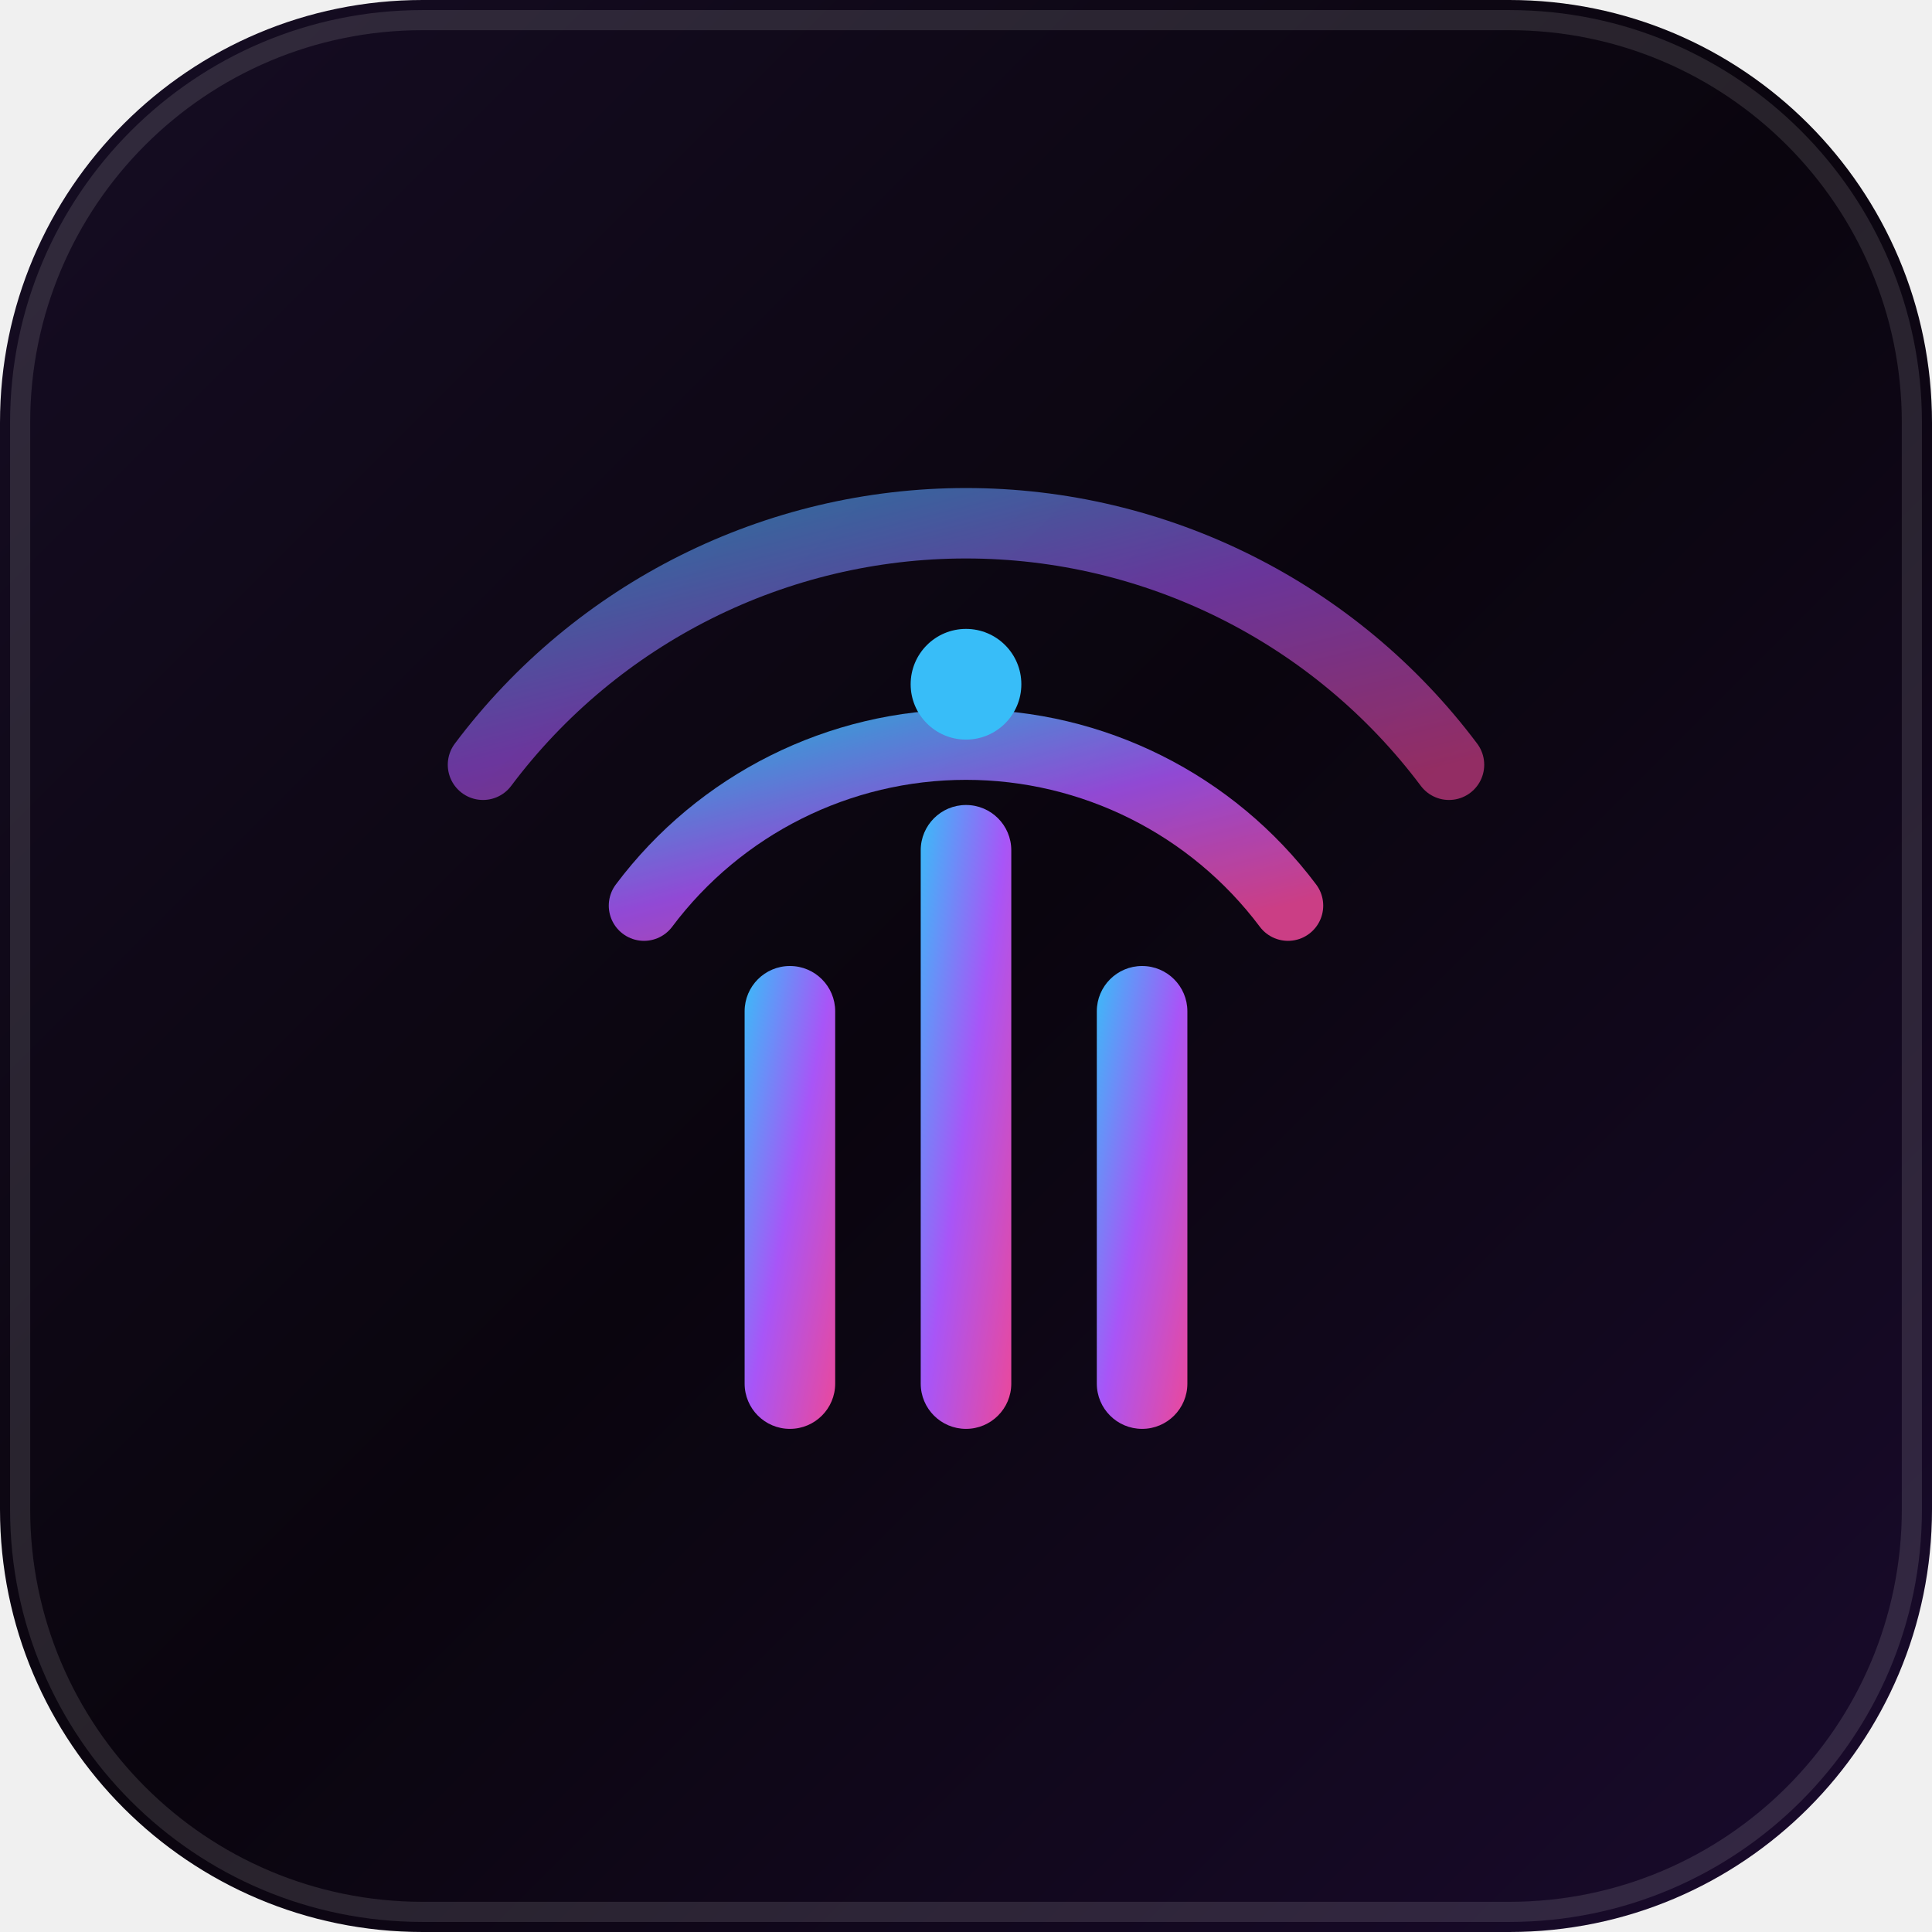
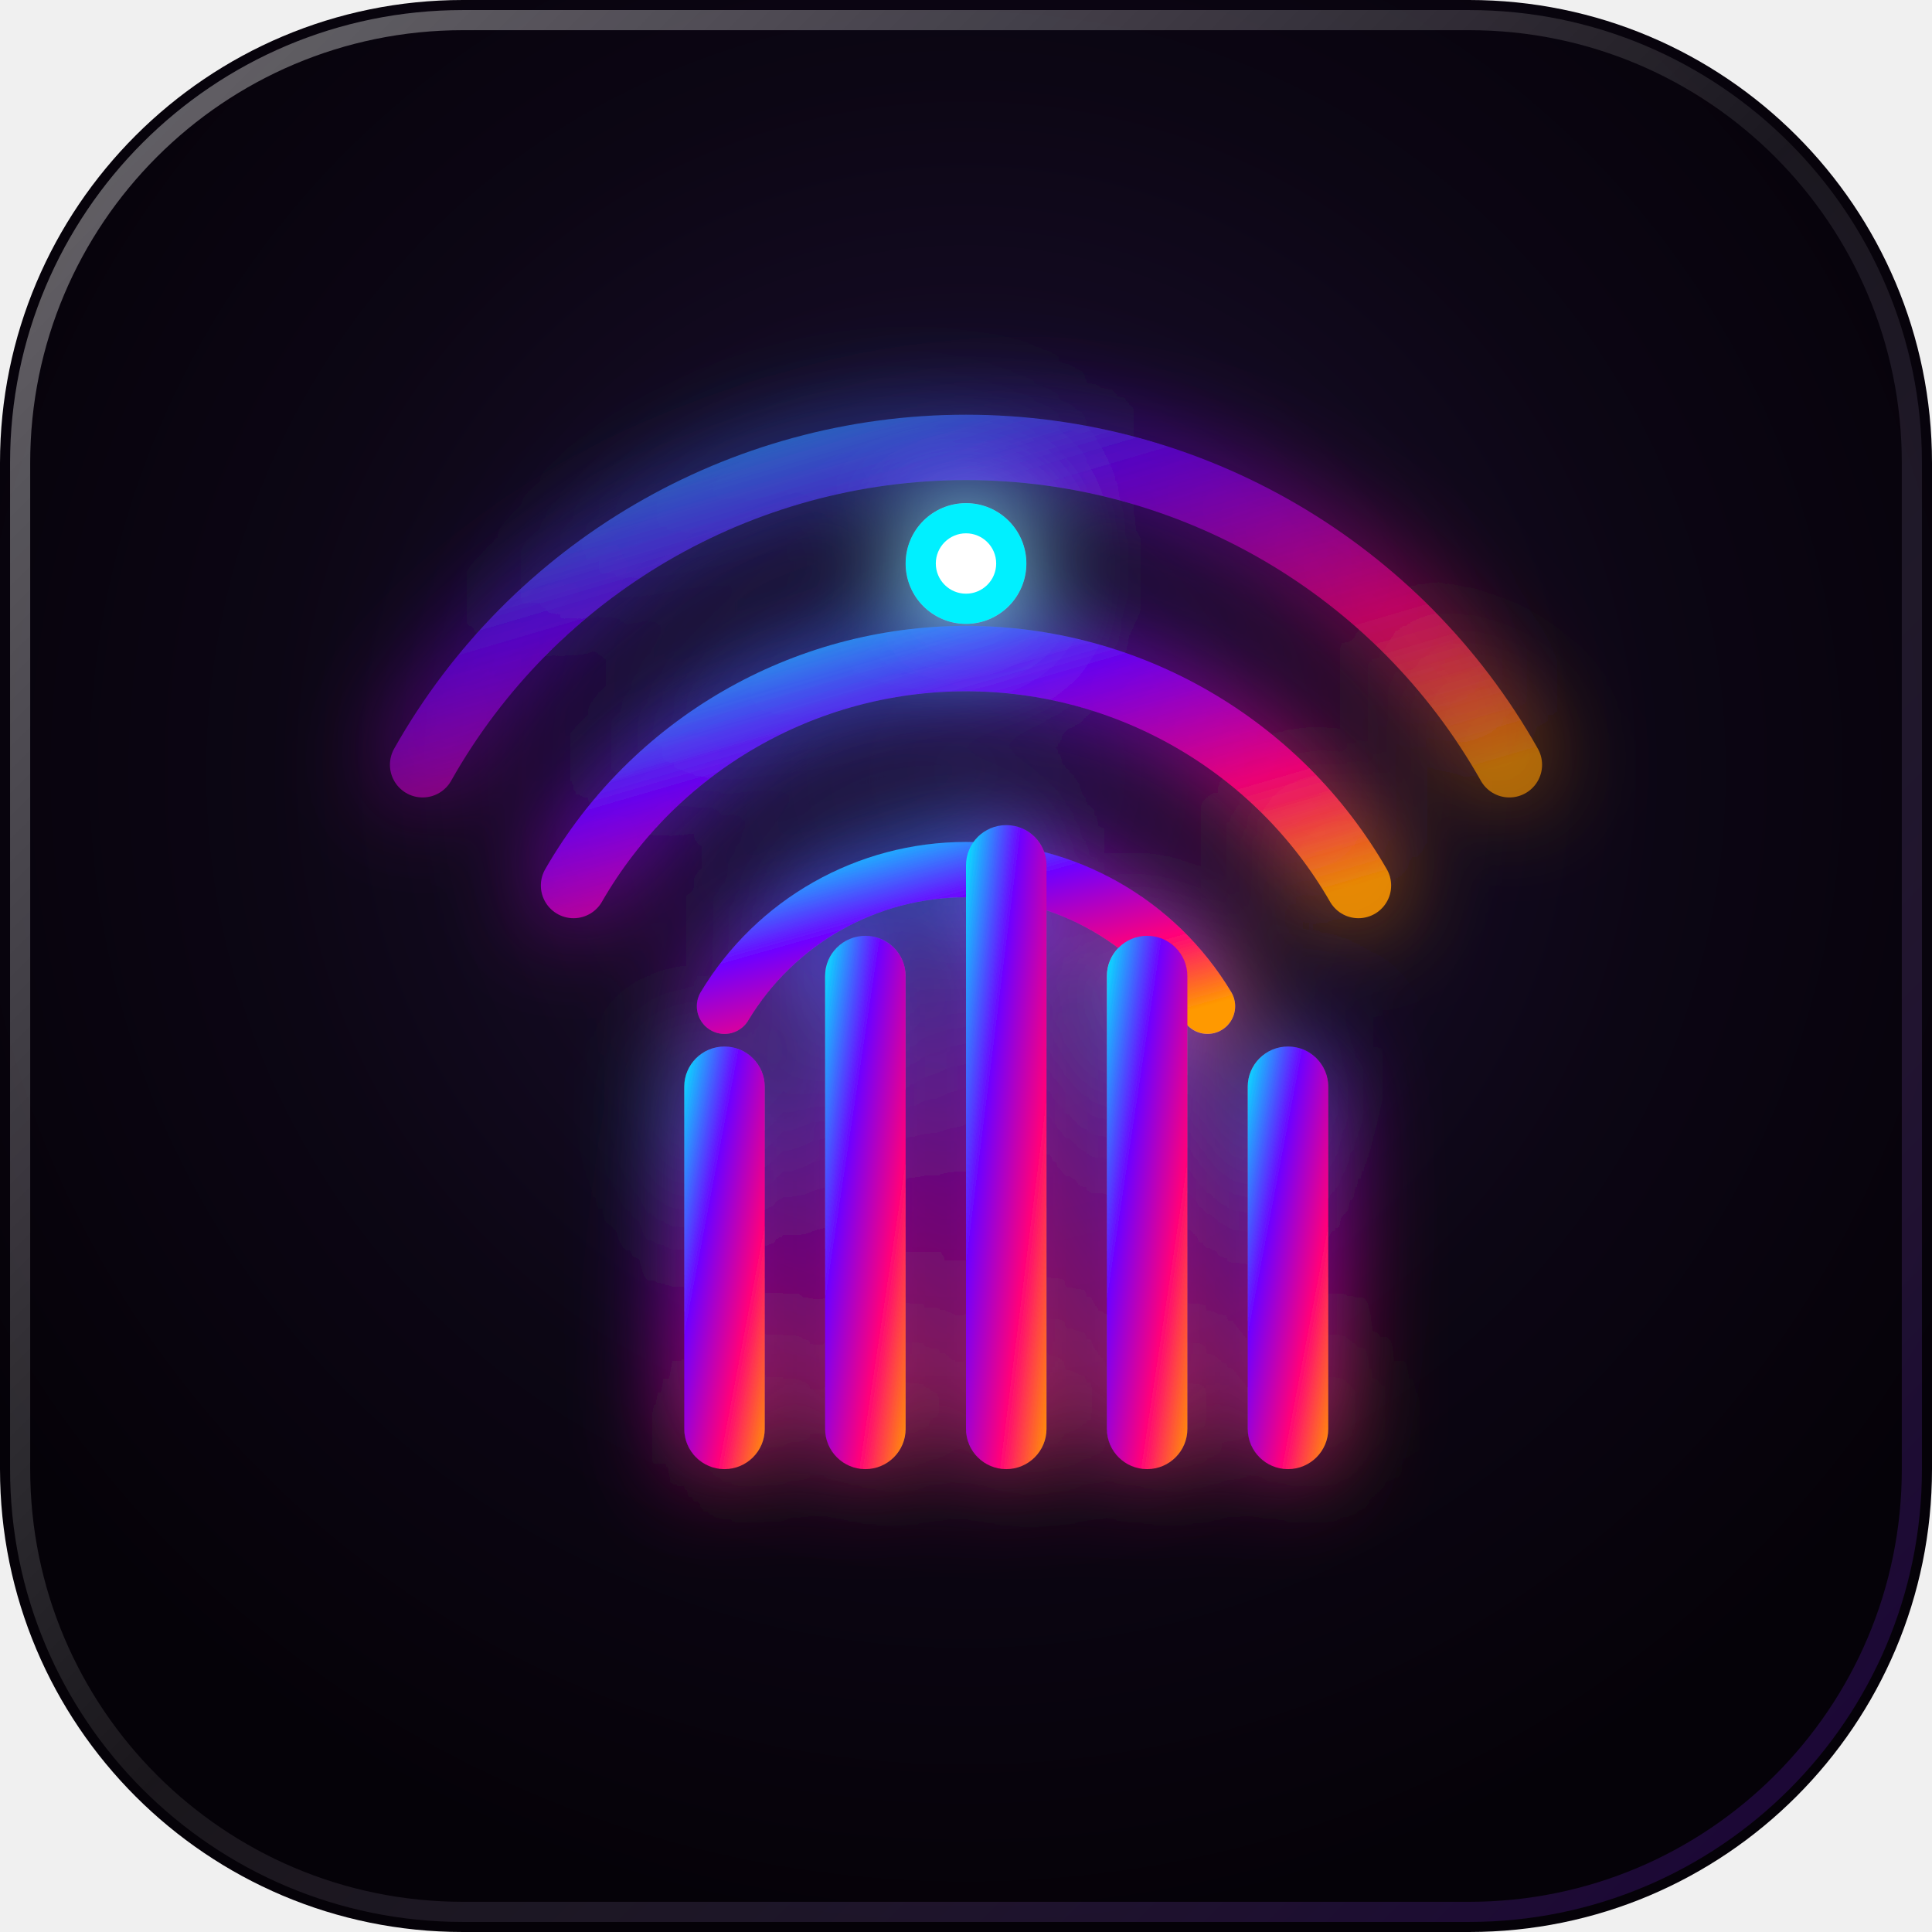
<svg xmlns="http://www.w3.org/2000/svg" viewBox="0 0 192 192" width="192" height="192">
  <defs>
-     <linearGradient id="bgGrad192" x1="0%" y1="0%" x2="100%" y2="100%">
-       <stop offset="0%" stop-color="#160d24" />
-       <stop offset="50%" stop-color="#0a050e" />
-       <stop offset="100%" stop-color="#1a0b2e" />
+     <radialGradient id="radialGlow192" cx="50%" cy="40%" r="60%">
+       <stop offset="0%" stop-color="#1e1136" />
+       <stop offset="60%" stop-color="#0c0614" />
+       <stop offset="100%" stop-color="#050208" />
+     </radialGradient>
+     <linearGradient id="neonGrad192" x1="0%" y1="0%" x2="100%" y2="100%">
+       <stop offset="0%" stop-color="#00f0ff" />
+       <stop offset="35%" stop-color="#7000ff" />
+       <stop offset="70%" stop-color="#ff007b" />
+       <stop offset="100%" stop-color="#ff9900" />
    </linearGradient>
-     <linearGradient id="neonGlow192" x1="0%" y1="0%" x2="100%" y2="100%">
-       <stop offset="0%" stop-color="#38bdf8" />
-       <stop offset="50%" stop-color="#a855f7" />
-       <stop offset="100%" stop-color="#ec4899" />
+     <linearGradient id="glassBorder192" x1="0%" y1="0%" x2="100%" y2="100%">
+       <stop offset="0%" stop-color="rgba(255, 255, 255, 0.4)" />
+       <stop offset="50%" stop-color="rgba(255, 255, 255, 0.08)" />
+       <stop offset="100%" stop-color="rgba(112, 0, 255, 0.2)" />
    </linearGradient>
+     <filter id="glow192" x="-20%" y="-20%" width="140%" height="140%">
+       <feGaussianBlur stdDeviation="5" result="blur" />
+       <feMerge>
+         <feMergeNode in="blur" />
+         <feMergeNode in="SourceGraphic" />
+       </feMerge>
+     </filter>
  </defs>
-   <rect width="192" height="192" rx="42" fill="url(#bgGrad192)" />
-   <rect width="188" height="188" x="2" y="2" rx="40" fill="none" stroke="rgba(255, 255, 255, 0.12)" stroke-width="2" />
-   <path d="M48 76 A 60 60 0 0 1 144 76" fill="none" stroke="url(#neonGlow192)" stroke-width="7" stroke-linecap="round" opacity="0.6" />
-   <path d="M64 90 A 40 40 0 0 1 128 90" fill="none" stroke="url(#neonGlow192)" stroke-width="7" stroke-linecap="round" opacity="0.85" />
-   <rect x="74" y="96" width="9" height="46" rx="4.5" fill="url(#neonGlow192)" />
-   <rect x="91.5" y="80" width="9" height="62" rx="4.5" fill="url(#neonGlow192)" />
-   <rect x="109" y="96" width="9" height="46" rx="4.5" fill="url(#neonGlow192)" />
-   <circle cx="96" cy="68" r="5.5" fill="#38bdf8" />
+   <rect width="192" height="192" rx="46" fill="url(#radialGlow192)" />
+   <rect width="188" height="188" x="2" y="2" rx="44" fill="none" stroke="url(#glassBorder192)" stroke-width="2" />
+   <g filter="url(#glow192)">
+     <path d="M42 76 A 62 62 0 0 1 150 76" fill="none" stroke="url(#neonGrad192)" stroke-width="6.5" stroke-linecap="round" opacity="0.6" />
+     <path d="M57 88 A 45 45 0 0 1 135 88" fill="none" stroke="url(#neonGrad192)" stroke-width="6.5" stroke-linecap="round" opacity="0.85" />
+     <path d="M72 100 A 28 28 0 0 1 120 100" fill="none" stroke="url(#neonGrad192)" stroke-width="5.5" stroke-linecap="round" opacity="1" />
+     <rect x="68" y="104" width="8" height="42" rx="4" fill="url(#neonGrad192)" />
+     <rect x="82" y="93" width="8" height="53" rx="4" fill="url(#neonGrad192)" />
+     <rect x="96" y="82" width="8" height="64" rx="4" fill="url(#neonGrad192)" />
+     <rect x="110" y="93" width="8" height="53" rx="4" fill="url(#neonGrad192)" />
+     <rect x="124" y="104" width="8" height="42" rx="4" fill="url(#neonGrad192)" />
+     <circle cx="96" cy="56" r="6" fill="#00f0ff" />
+     <circle cx="96" cy="56" r="3" fill="#ffffff" />
+   </g>
</svg>
